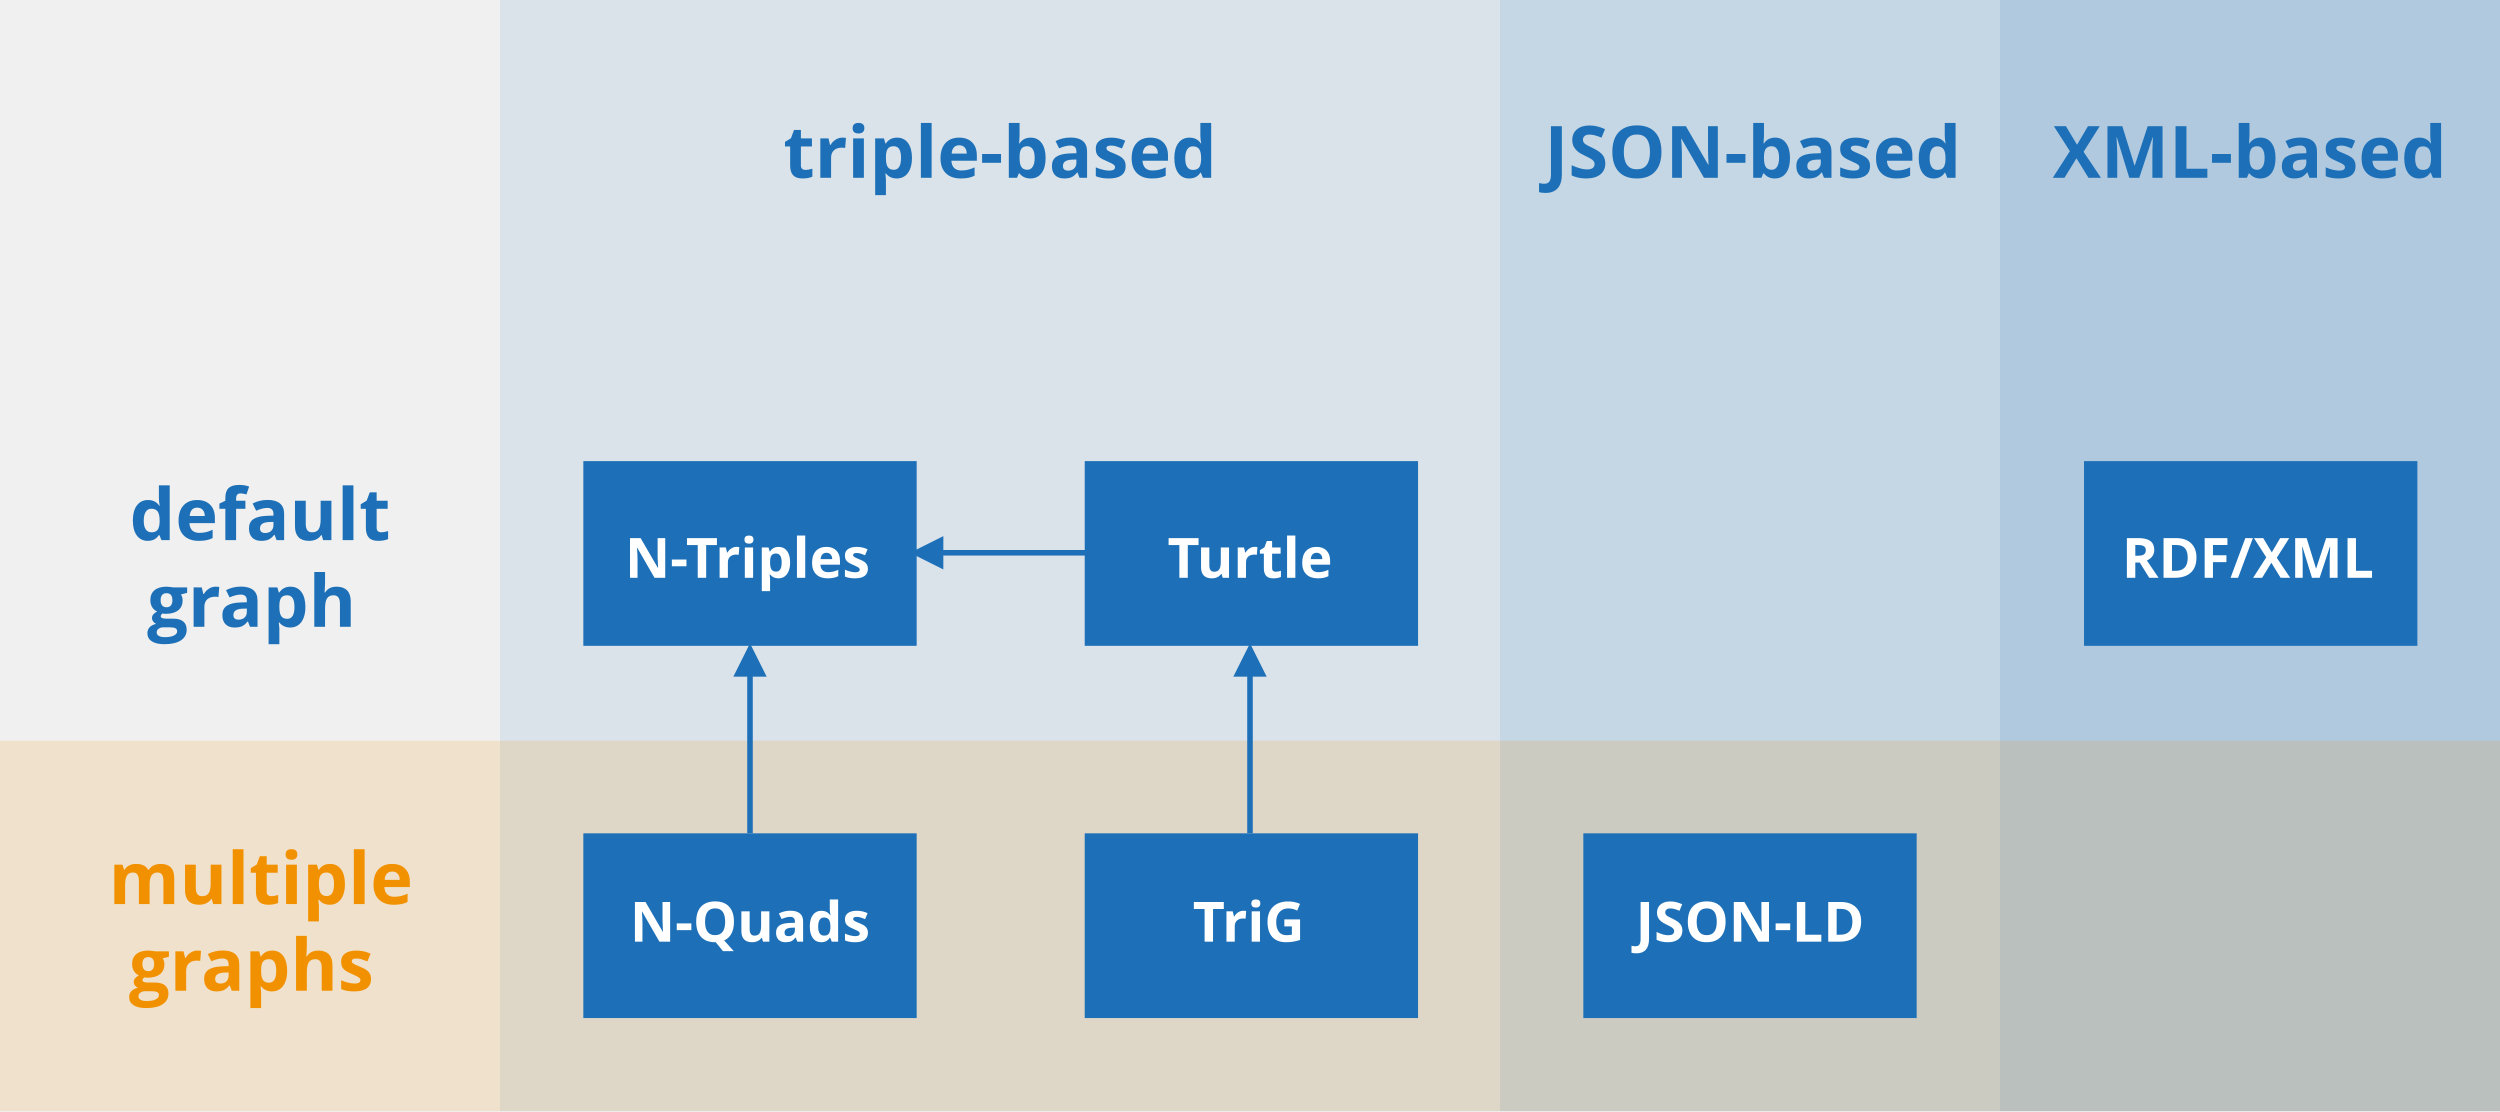
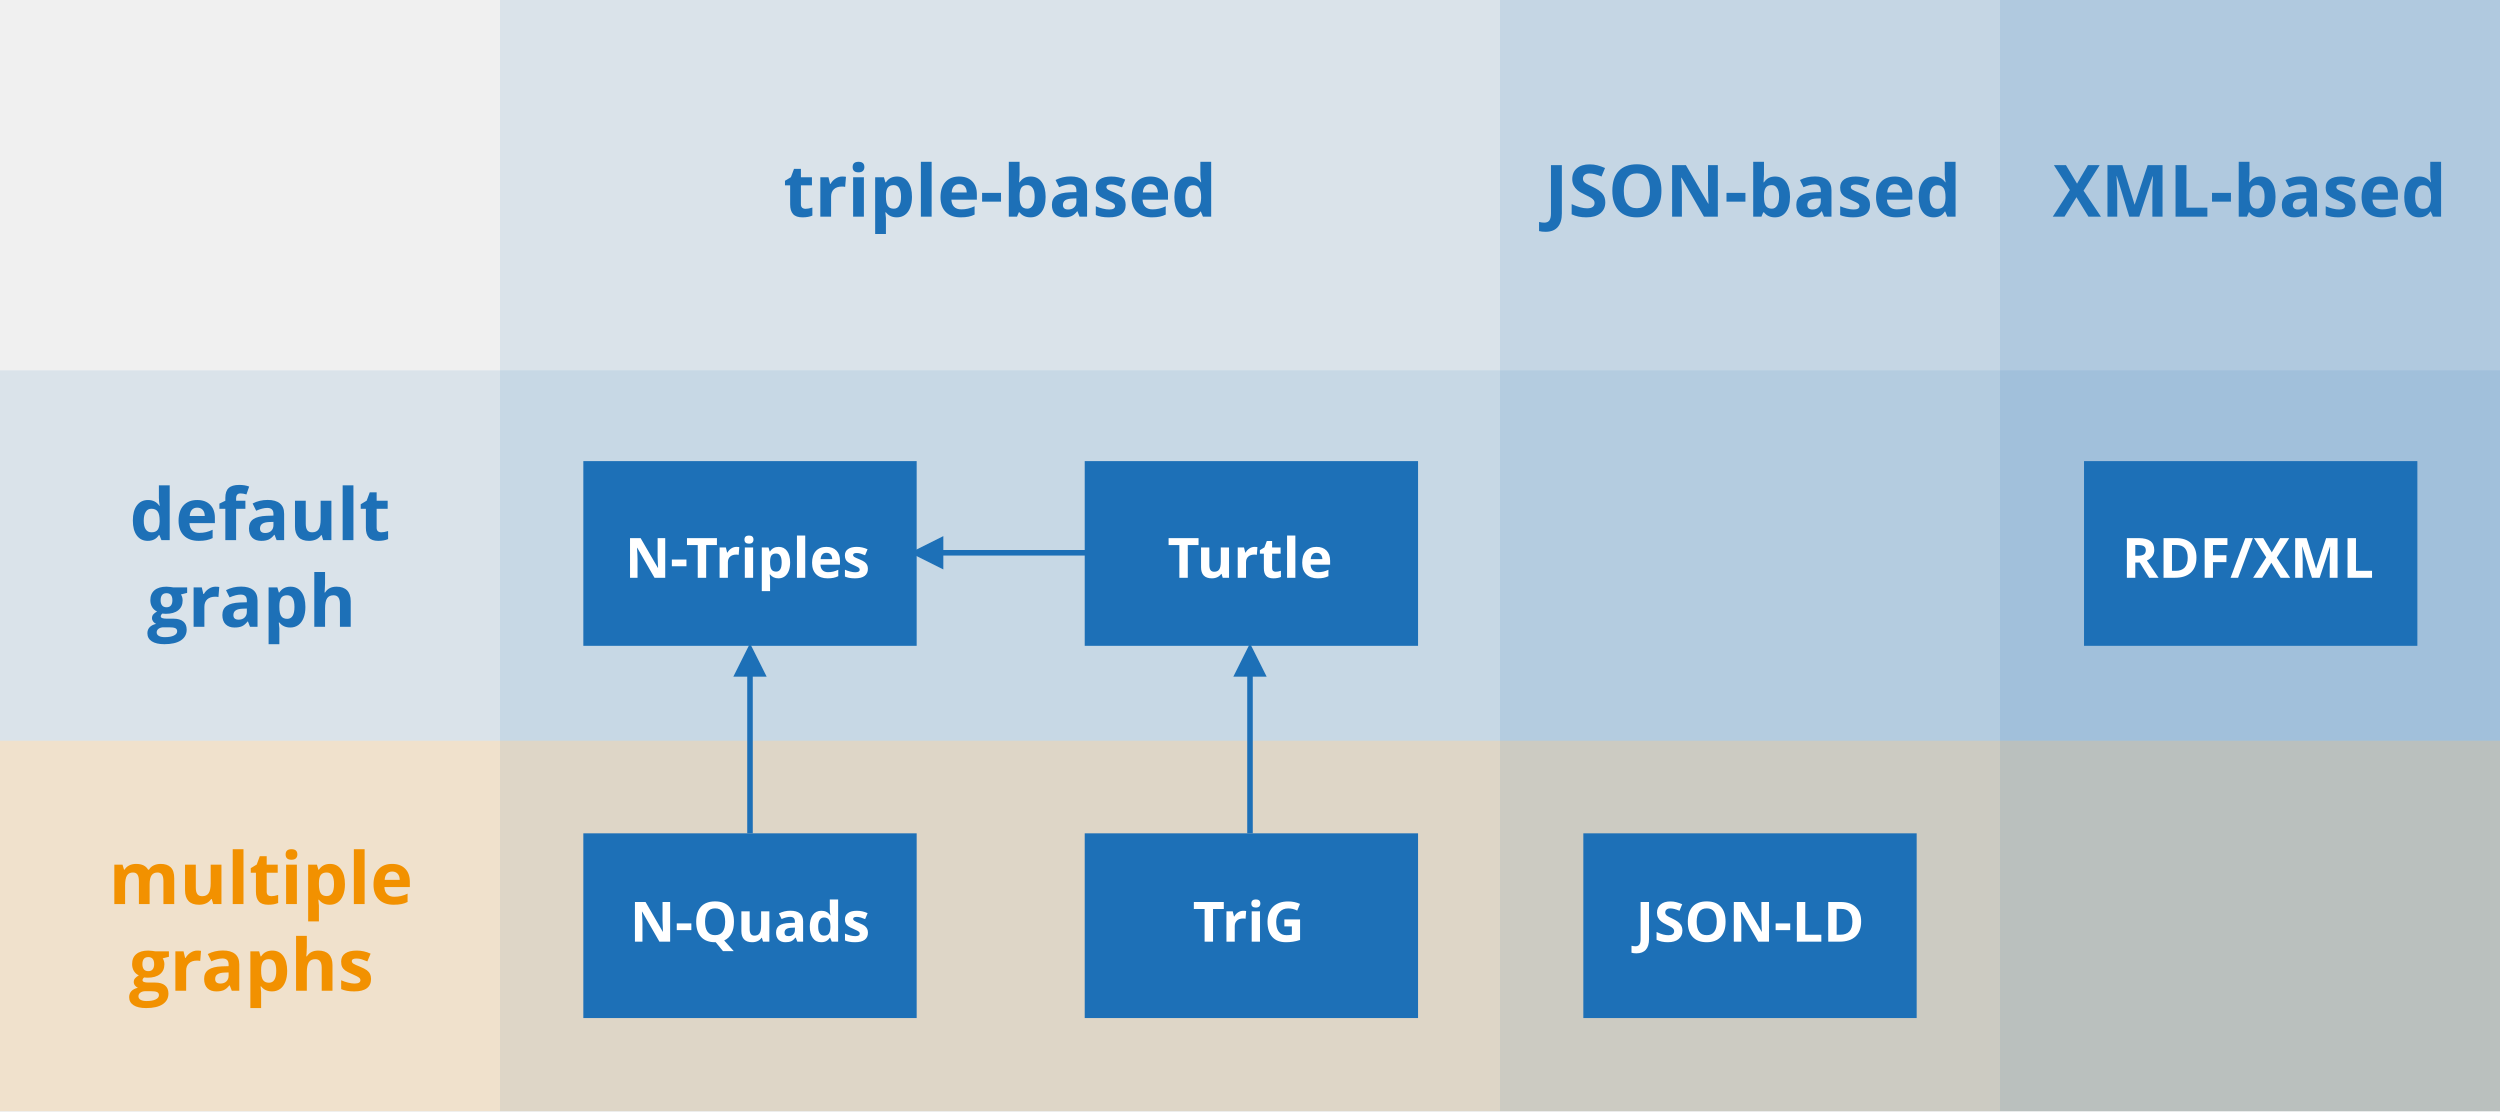
<svg xmlns="http://www.w3.org/2000/svg" version="1.1" width="900" height="400">
  <style>
@font-face{
 font-family: 'Open Sans';
 font-weight: 700;
 src: url(../../_shared/fonts/OpenSans.Bold.woff) format('woff')
}
text {
  font-family: 'Open Sans';
  font-weight: bold;
  font-size: 26px;
}
#formats text {
  fill: white;
  font-size: 20px;
}
#graphs * { fill: #F29100; }
#families *, #formats *, path { fill: #1D70B7; }
line {
  stroke: #1D70B7;
  stroke-width: 2px;
  marker-end: url(#triangle);
}
</style>
  <marker id="triangle" viewBox="0 0 10 10" refX="8" refY="5" markerWidth="8" markerHeight="6" orient="auto">
    <path d="M 0 0 L 10 5 L 0 10 z" />
  </marker>
  <g id="families">
    <rect x="180" width="360" height="400" fill-opacity="0.1" />
    <rect x="540" width="180" height="400" fill-opacity="0.2" />
    <rect x="720" width="180" height="400" fill-opacity="0.3" />
-     <text x="282" y="64">triple-based</text>
-     <text x="556" y="64">JSON-based</text>
-     <text x="739" y="64">XML-based</text>
+     <text x="282" y="78">triple-based</text>
+     <text x="556" y="78">JSON-based</text>
+     <text x="739" y="78">XML-based</text>
+     <rect y="133.33" width="900" height="133.33" fill-opacity="0.1" />
    <text transform="translate(46.6543 194.459)">default <tspan x="6.33" y="31.2">graph</tspan>
    </text>
  </g>
  <g id="graphs">
    <rect y="266.66" width="900" height="133.33" fill-opacity="0.15" />
    <text transform="translate(39.1289 325.459)">multiple<tspan x="7.29" y="31.2">graphs</tspan>
    </text>
  </g>
  <g id="formats">
    <rect x="210" y="166" width="120" height="66.5" />
    <text x="225.01" y="208">N-Triples</text>
    <rect x="210" y="300" width="120" height="66.5" />
    <text x="226.78" y="339">N-Quads</text>
    <rect x="390.5" y="166" width="120" height="66.5" />
    <text x="420.29" y="208">Turtle</text>
    <rect x="390.5" y="300" width="120" height="66.5" />
    <text x="429.38" y="339">TriG</text>
    <rect x="570" y="300" width="120" height="66.5" />
    <text x="588.82" y="339">JSON-LD</text>
    <rect x="750.25" y="166" width="120" height="66.5" />
    <text x="763.88" y="208">RDF/XML</text>
    <line x1="391" y1="199" x2="330" y2="199" />
    <line x1="270" y1="300" x2="270" y2="234" />
    <line x1="450" y1="300" x2="450" y2="234" />
  </g>
</svg>
